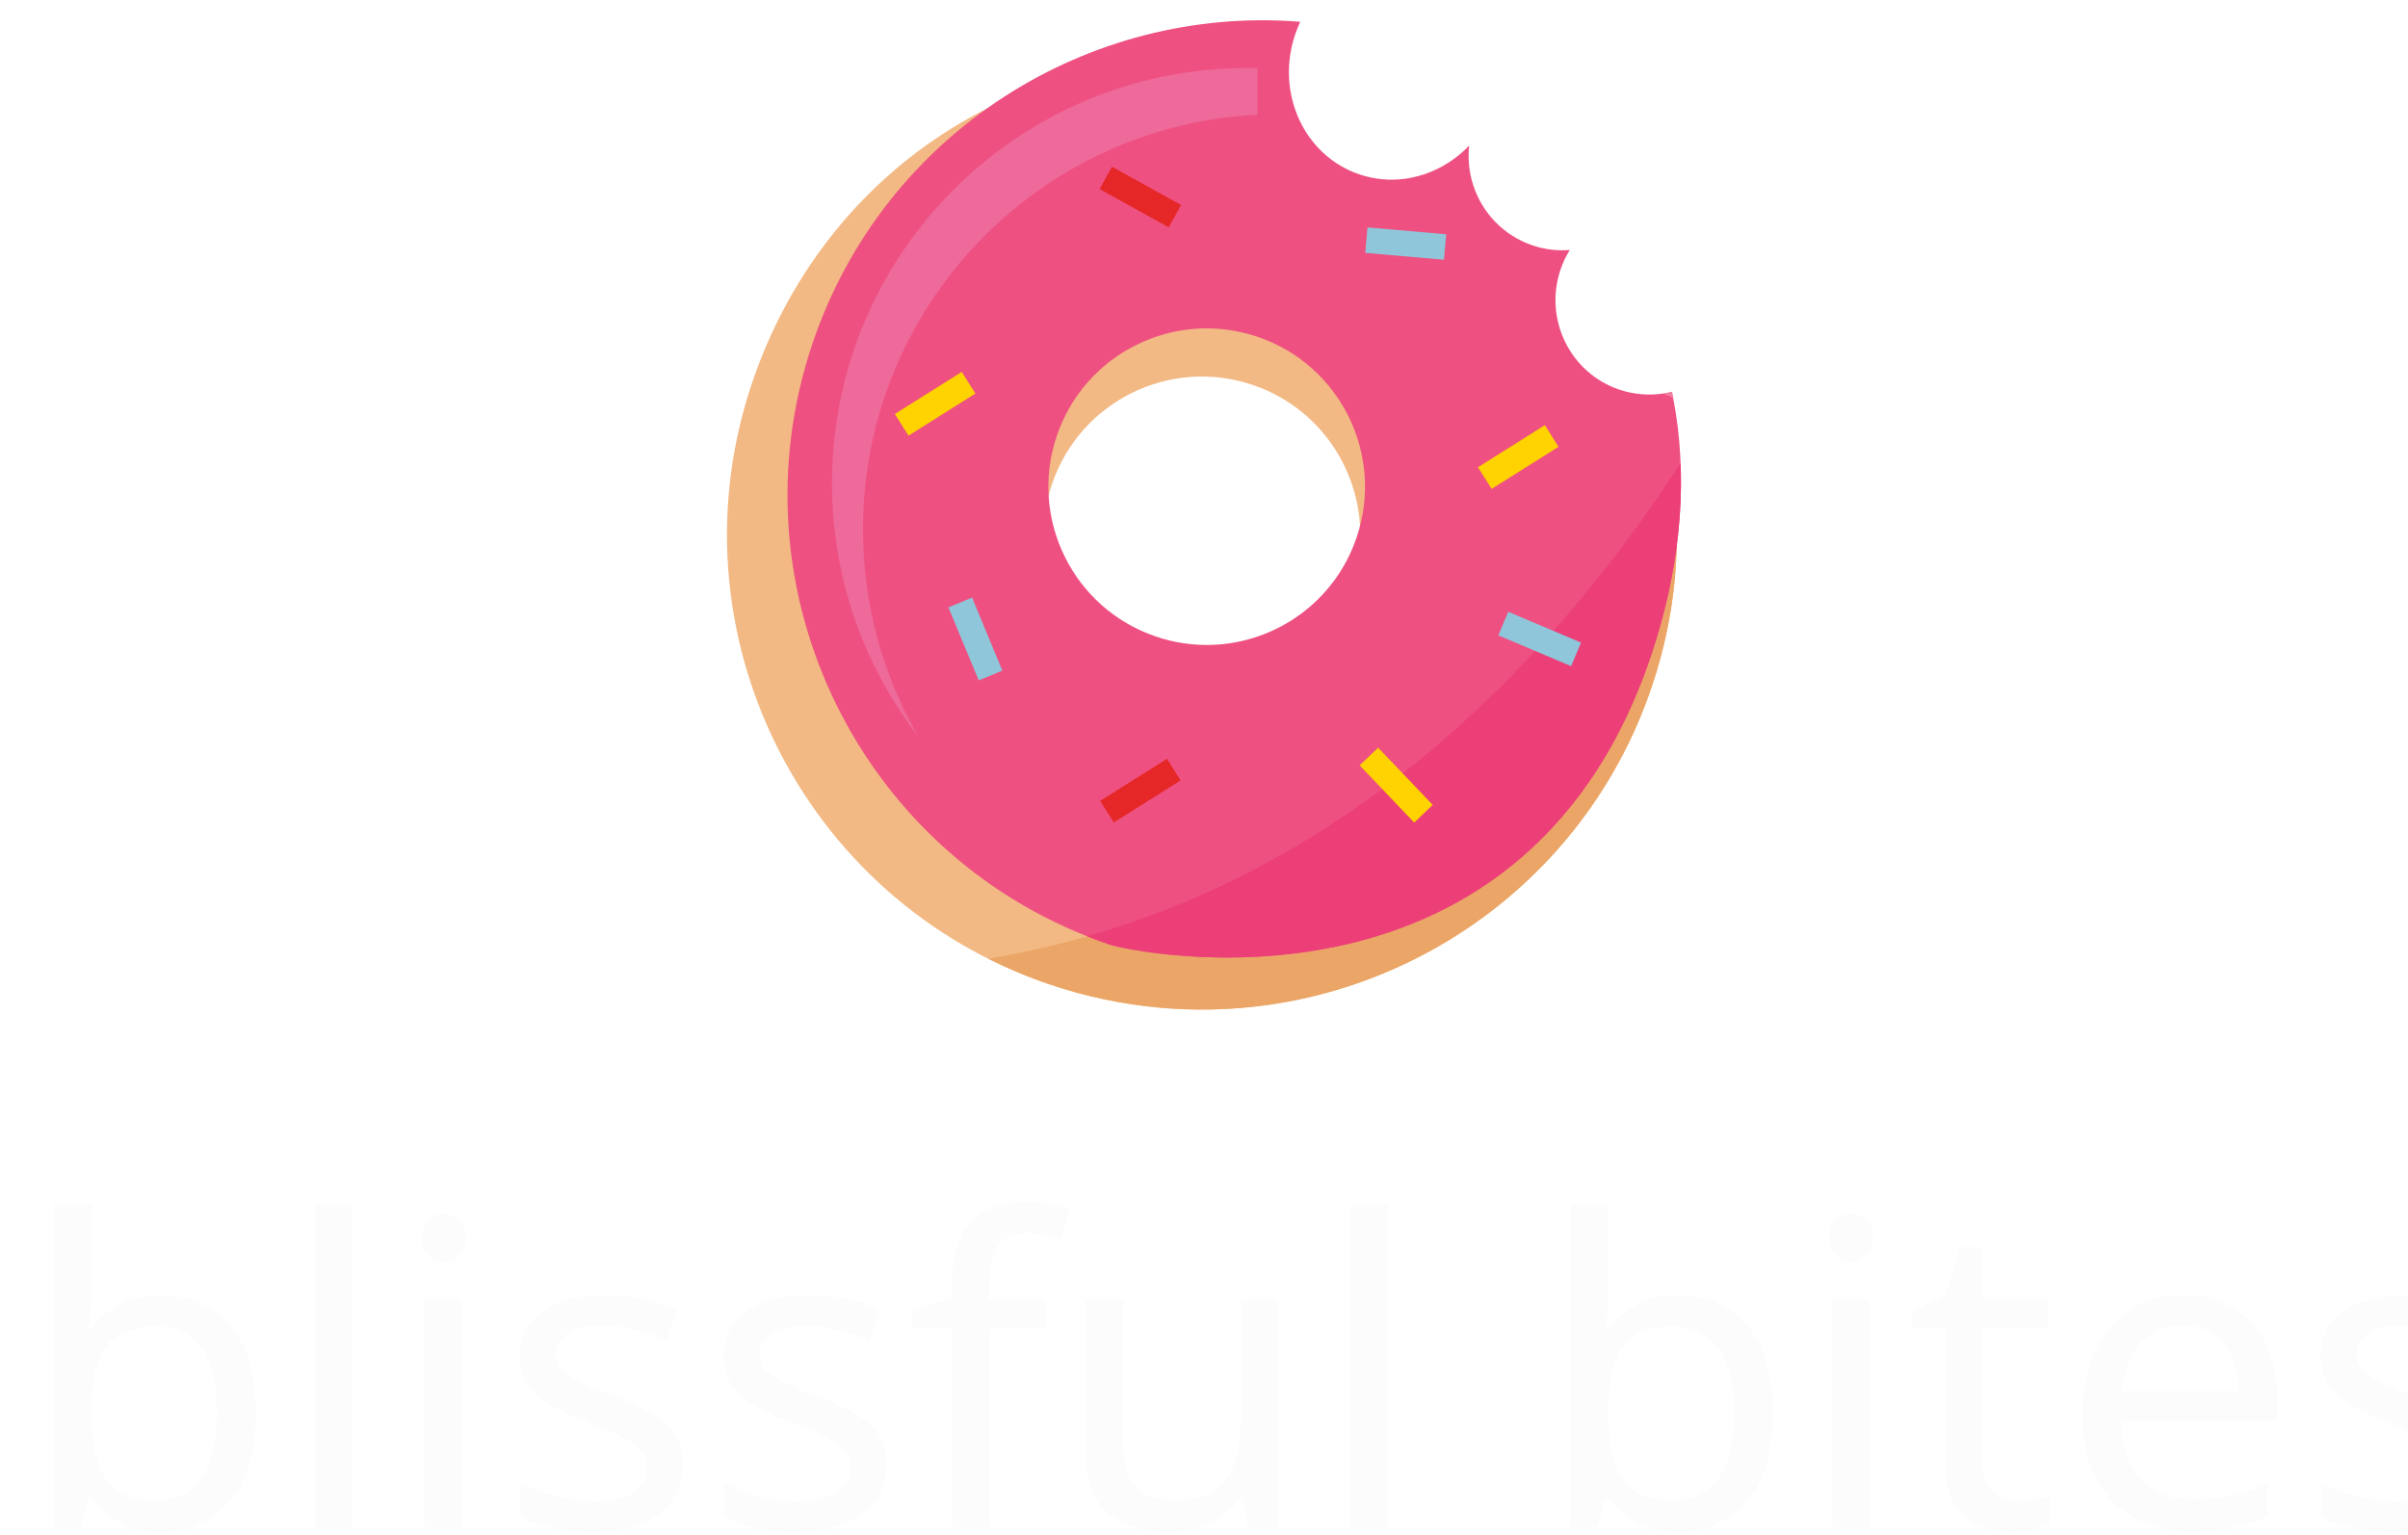
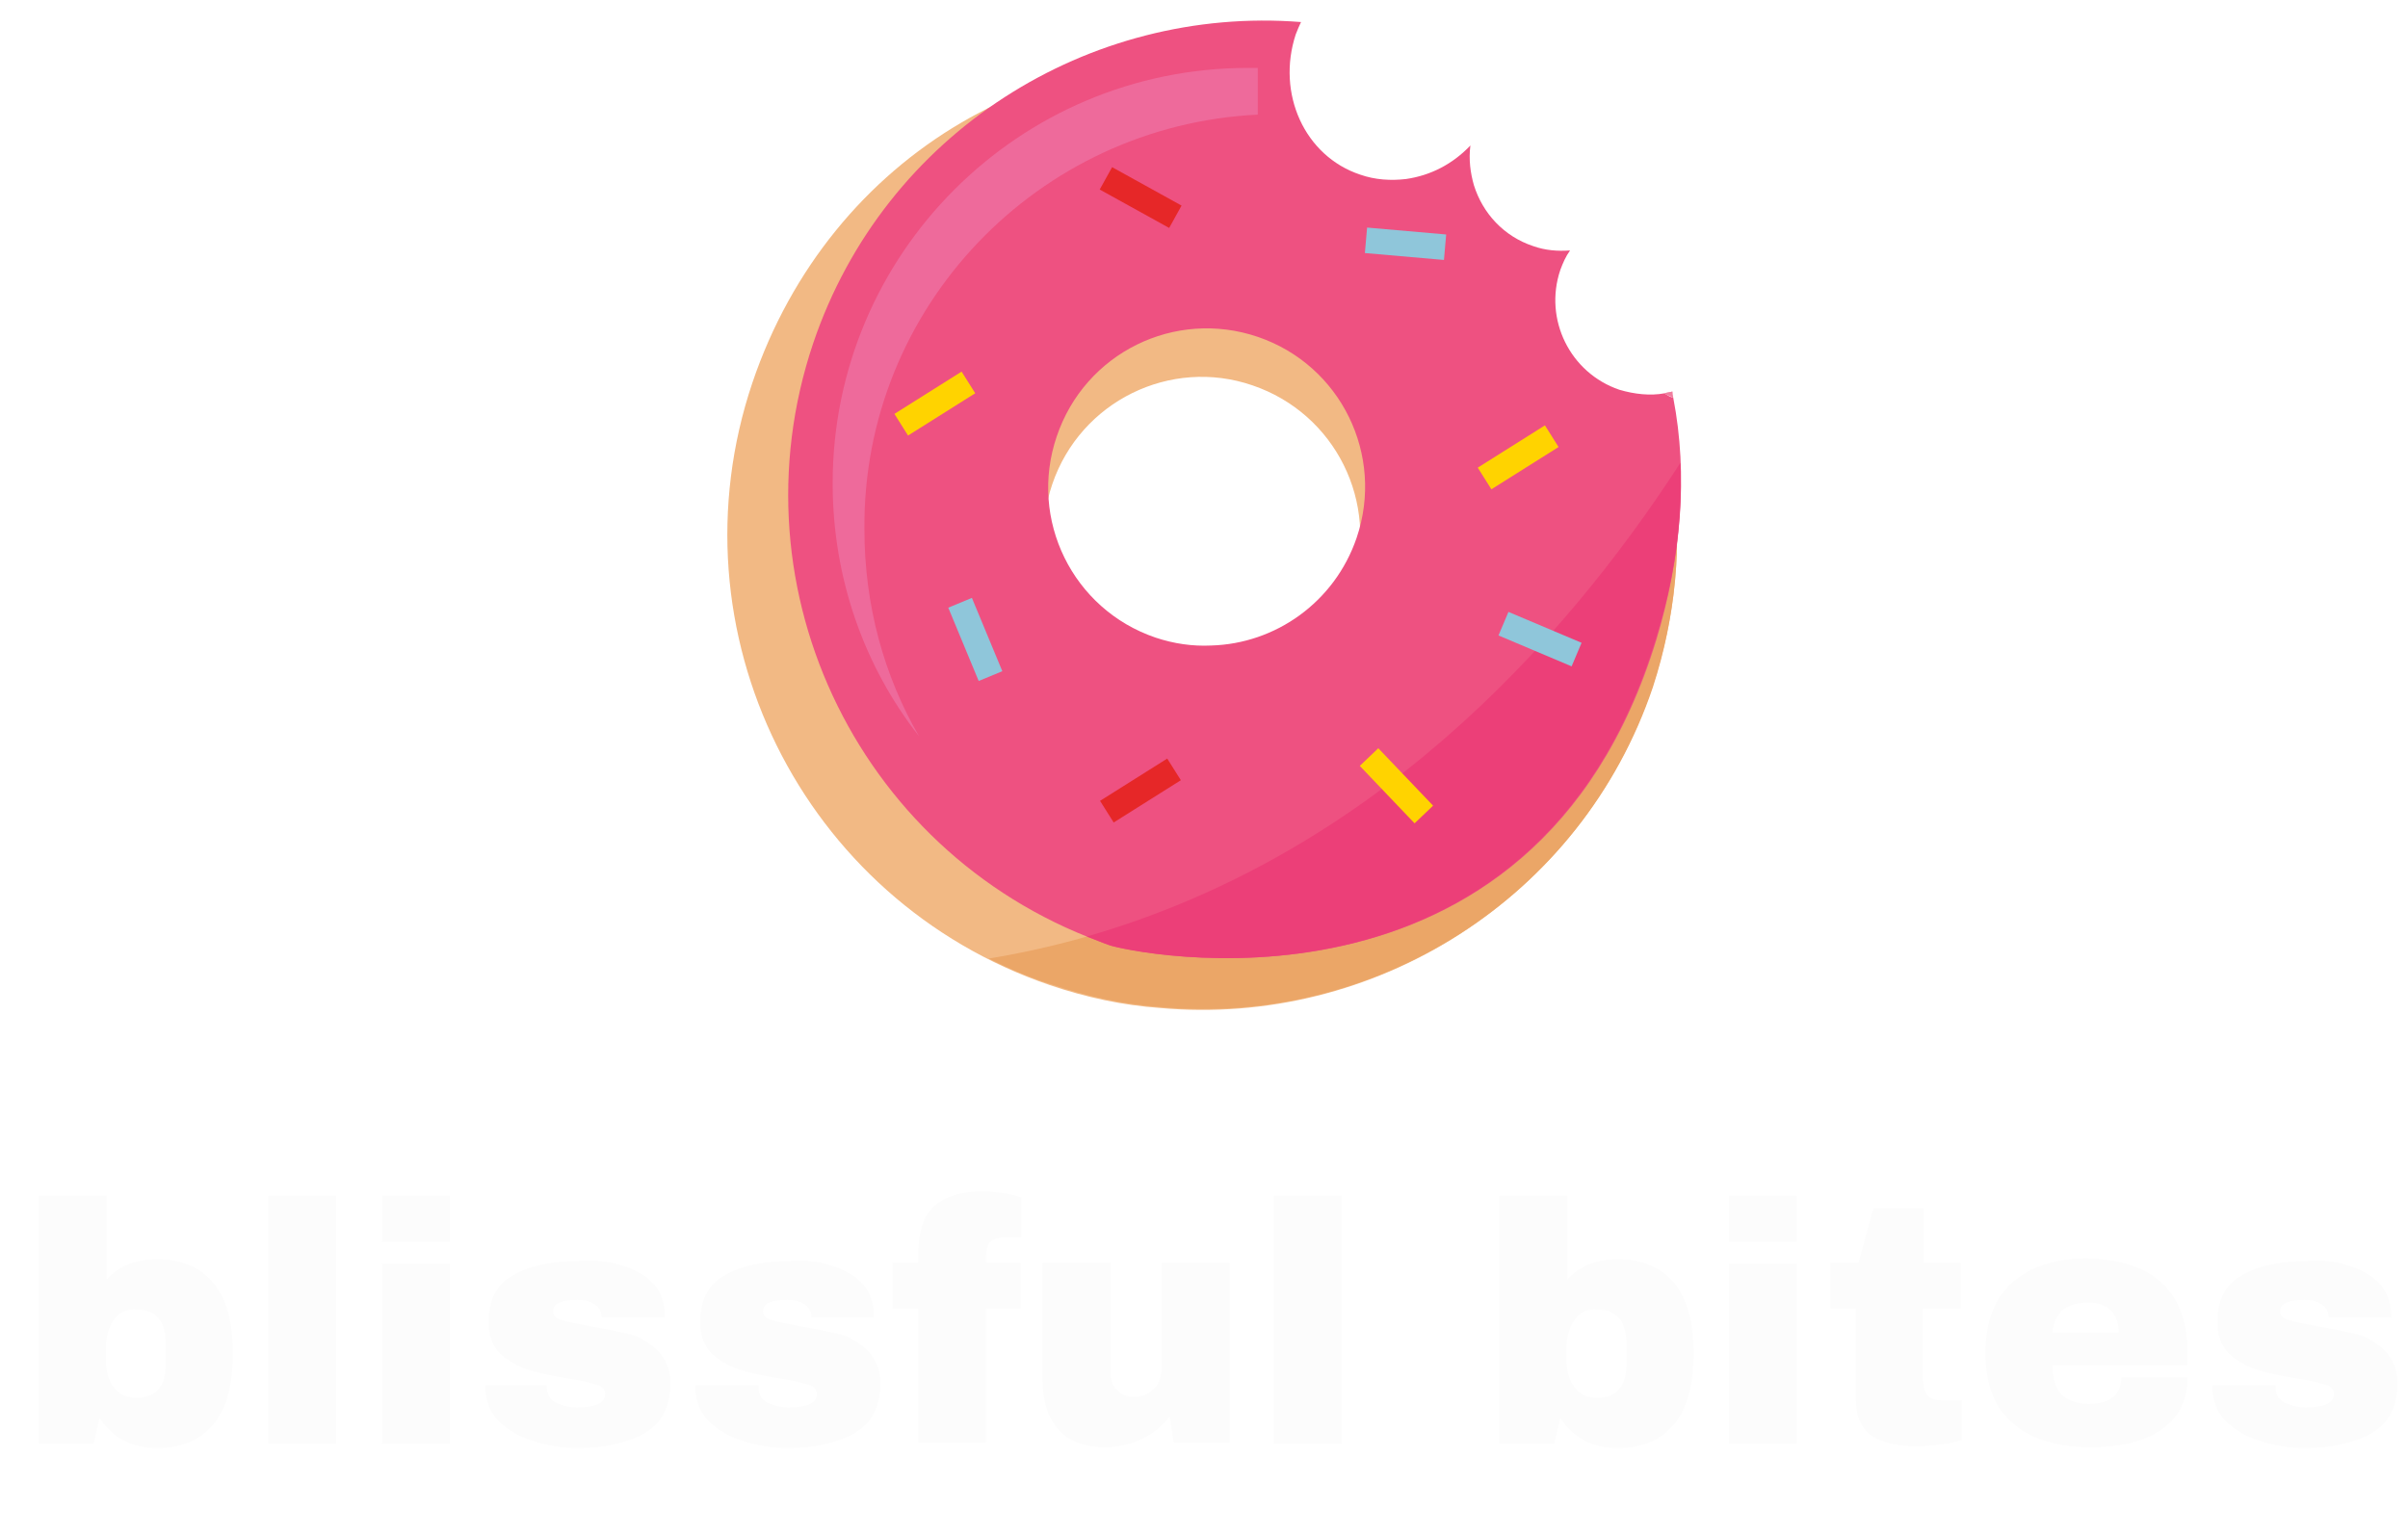
<svg xmlns="http://www.w3.org/2000/svg" version="1.1" id="Capa_1" x="0px" y="0px" viewBox="0 0 273 174" style="enable-background:new 0 0 273 174;" xml:space="preserve">
  <style type="text/css">
- 	.st0{fill:#F2B984;}
- 	.st1{fill:#EBA667;}
- 	.st2{fill:#F07D9E;}
- 	.st3{fill:#EE5181;}
- 	.st4{fill:#EC3F78;}
- 	.st5{fill:#EE6A9B;}
- 	.st6{fill:#8FC6DA;}
- 	.st7{fill:#FFD300;}
- 	.st8{fill:#E62728;}
- 	.st9{fill:#FCFCFC;}
- 	.st10{font-family:'DMSerifDisplay-Regular';}
- 	.st11{font-size:48.188px;}
+ 	.st0{enable-background:new    ;}
+ 	.st1{fill:#FCFCFC;}
+ 	.st2{fill:#F2B984;}
+ 	.st3{fill:#EBA667;}
+ 	.st4{fill:#F07D9E;}
+ 	.st5{fill:#EE5181;}
+ 	.st6{fill:#EC3F78;}
+ 	.st7{fill:#EE6A9B;}
+ 	.st8{fill:#8FC6DA;}
+ 	.st9{fill:#FFD300;}
+ 	.st10{fill:#E62728;}
</style>
  <g>
-     <text transform="matrix(1 0 0 1 2.0081 173.1732)" class="st9 st10 st11">blissful bites</text>
+     <g class="st0">
+       <path class="st1" d="M17.8,142.8c2.8,0,4.9,0.9,6.4,2.7c1.5,1.8,2.2,4.4,2.2,8c0,3.5-0.7,6.2-2.2,8c-1.5,1.8-3.6,2.7-6.4,2.7    c-2.8,0-5-1.1-6.5-3.4l-0.7,2.9H4.4v-28.1h7.7v9.5C13.5,143.5,15.5,142.8,17.8,142.8z M12.9,149.7c-0.6,0.8-0.9,1.9-0.9,3.2v1.3    c0,1.3,0.3,2.3,0.9,3.1c0.6,0.8,1.4,1.2,2.6,1.2c2.2,0,3.3-1.3,3.3-3.9v-2.1c0-2.7-1.1-4-3.3-4C14.3,148.4,13.4,148.9,12.9,149.7z    " />
+       <path class="st1" d="M30.4,163.7v-28.1h7.7v28.1H30.4z" />
+       <path class="st1" d="M43.3,140.8v-5.2H51v5.2H43.3z M43.3,163.7v-20.4H51v20.4H43.3z" />
+       <path class="st1" d="M72.6,144.4c1.9,1.1,2.8,2.7,2.8,5h-7.2c0-0.7-0.3-1.3-1-1.6c-0.5-0.3-1-0.4-1.7-0.4c-1.9,0-2.8,0.4-2.8,1.3    c0,0.5,0.3,0.8,1,1c0.6,0.2,1.7,0.4,3.2,0.7c1.8,0.3,3.3,0.6,4.5,0.9c1.2,0.3,2.3,1,3.2,1.9c0.9,0.9,1.4,2.1,1.4,3.7    c0,2.6-1,4.5-2.9,5.6c-1.9,1.1-4.5,1.7-7.6,1.7c-1.8,0-3.5-0.3-5.1-0.8c-1.6-0.5-2.9-1.3-3.9-2.3s-1.5-2.4-1.5-4H62v0.2    c0,0.9,0.4,1.5,1.1,1.8c0.7,0.3,1.5,0.5,2.3,0.5c2.1,0,3.2-0.5,3.2-1.5c0-0.5-0.3-0.9-1-1.1c-0.7-0.2-1.8-0.5-3.3-0.7    c-1.8-0.3-3.3-0.6-4.5-1c-1.2-0.4-2.2-1-3.1-1.8c-0.9-0.9-1.3-2.1-1.3-3.6c0-2.5,0.9-4.3,2.8-5.3c1.9-1.1,4.4-1.6,7.4-1.6    C68.4,142.8,70.7,143.3,72.6,144.4z" />
+       <path class="st1" d="M96.3,144.4c1.9,1.1,2.8,2.7,2.8,5H92c0-0.7-0.3-1.3-1-1.6c-0.5-0.3-1-0.4-1.7-0.4c-1.9,0-2.8,0.4-2.8,1.3    c0,0.5,0.3,0.8,1,1c0.6,0.2,1.7,0.4,3.2,0.7c1.8,0.3,3.3,0.6,4.5,0.9c1.2,0.3,2.3,1,3.2,1.9c0.9,0.9,1.4,2.1,1.4,3.7    c0,2.6-1,4.5-2.9,5.6c-1.9,1.1-4.5,1.7-7.6,1.7c-1.8,0-3.5-0.3-5.1-0.8c-1.6-0.5-2.9-1.3-3.9-2.3s-1.5-2.4-1.5-4h7.2v0.2    c0,0.9,0.4,1.5,1.1,1.8c0.7,0.3,1.5,0.5,2.3,0.5c2.1,0,3.2-0.5,3.2-1.5c0-0.5-0.3-0.9-1-1.1c-0.7-0.2-1.8-0.5-3.3-0.7    c-1.8-0.3-3.3-0.6-4.5-1c-1.2-0.4-2.2-1-3.1-1.8c-0.9-0.9-1.3-2.1-1.3-3.6c0-2.5,0.9-4.3,2.8-5.3c1.9-1.1,4.4-1.6,7.4-1.6    C92.1,142.8,94.4,143.3,96.3,144.4z" />
+       <path class="st1" d="M113.7,135.3c0.9,0.1,1.5,0.3,2.1,0.5v4.5H114c-0.8,0-1.4,0.2-1.7,0.5c-0.3,0.3-0.5,0.8-0.5,1.6v0.8h3.9v5.2    h-3.9v15.2h-7.7v-15.2h-2.9v-5.2h2.9v-0.9c0-2.6,0.6-4.5,1.9-5.6c1.3-1.1,3.1-1.6,5.5-1.6C112.2,135.1,112.9,135.2,113.7,135.3z" />
+       <path class="st1" d="M133.1,163.7l-0.5-3.1c-0.8,1.1-1.9,2-3.2,2.6c-1.3,0.6-2.7,0.9-4.1,0.9c-2.4,0-4.2-0.7-5.3-2    c-1.2-1.3-1.8-3.2-1.8-5.7v-13.2h7.7v12.3c0,0.9,0.2,1.6,0.7,2.1c0.5,0.5,1.1,0.8,1.9,0.8c1,0,1.7-0.3,2.3-0.9    c0.6-0.6,0.9-1.4,0.9-2.3v-12h7.7v20.4H133.1z" />
+       <path class="st1" d="M144.4,163.7v-28.1h7.7v28.1H144.4z" />
+       <path class="st1" d="M183.4,142.8c2.8,0,4.9,0.9,6.4,2.7c1.5,1.8,2.2,4.4,2.2,8c0,3.5-0.7,6.2-2.2,8c-1.5,1.8-3.6,2.7-6.4,2.7    c-2.8,0-5-1.1-6.5-3.4l-0.7,2.9H170v-28.1h7.7v9.5C179.1,143.5,181.1,142.8,183.4,142.8z M178.5,149.7c-0.6,0.8-0.9,1.9-0.9,3.2    v1.3c0,1.3,0.3,2.3,0.9,3.1c0.6,0.8,1.4,1.2,2.6,1.2c2.2,0,3.3-1.3,3.3-3.9v-2.1c0-2.7-1.1-4-3.3-4    C179.9,148.4,179,148.9,178.5,149.7z" />
+       <path class="st1" d="M196,140.8v-5.2h7.7v5.2H196z M196,163.7v-20.4h7.7v20.4H196z" />
+       <path class="st1" d="M222.3,143.2v5.2h-4.3v7.8c0,0.9,0.2,1.6,0.5,2c0.3,0.4,0.9,0.6,1.7,0.6h2.2v4.5c-0.6,0.2-1.4,0.4-2.4,0.5    c-1,0.1-1.8,0.2-2.6,0.2c-2.3,0-4-0.4-5.2-1.2c-1.2-0.8-1.8-2.2-1.8-4.2v-10.2h-2.9v-5.2h3.2l1.7-6.2h5.7v6.2H222.3z" />
+       <path class="st1" d="M245,145.4c2,1.8,3,4.4,3,8.1v1.3h-15.3c0,1.5,0.3,2.6,1,3.3s1.7,1.1,3.1,1.1c1.3,0,2.2-0.3,2.8-0.8    s0.9-1.3,0.9-2.2h7.5c0,2.5-0.9,4.4-2.8,5.8c-1.9,1.4-4.6,2.1-8.2,2.1c-3.8,0-6.7-0.9-8.8-2.7c-2.1-1.8-3.1-4.4-3.1-8    c0-3.5,1-6.2,3.1-8c2-1.8,4.9-2.7,8.4-2.7C240.2,142.8,243,143.6,245,145.4z M232.7,151.1h7.5c0-1.1-0.3-1.9-0.9-2.5    c-0.6-0.6-1.5-0.9-2.5-0.9C234.3,147.7,232.9,148.8,232.7,151.1z" />
+       <path class="st1" d="M268.3,144.4c1.9,1.1,2.8,2.7,2.8,5H264c0-0.7-0.3-1.3-1-1.6c-0.5-0.3-1-0.4-1.7-0.4c-1.9,0-2.8,0.4-2.8,1.3    c0,0.5,0.3,0.8,1,1c0.6,0.2,1.7,0.4,3.2,0.7c1.8,0.3,3.3,0.6,4.5,0.9s2.3,1,3.2,1.9c0.9,0.9,1.4,2.1,1.4,3.7c0,2.6-1,4.5-2.9,5.6    c-1.9,1.1-4.5,1.7-7.6,1.7c-1.8,0-3.5-0.3-5.1-0.8c-1.6-0.5-2.9-1.3-3.9-2.3s-1.5-2.4-1.5-4h7.2v0.2c0,0.9,0.4,1.5,1.1,1.8    c0.7,0.3,1.5,0.5,2.3,0.5c2.1,0,3.2-0.5,3.2-1.5c0-0.5-0.3-0.9-1-1.1c-0.7-0.2-1.8-0.5-3.3-0.7c-1.8-0.3-3.3-0.6-4.5-1    c-1.2-0.4-2.2-1-3.1-1.8c-0.9-0.9-1.3-2.1-1.3-3.6c0-2.5,0.9-4.3,2.8-5.3c1.9-1.1,4.4-1.6,7.4-1.6    C264.1,142.8,266.4,143.3,268.3,144.4z" />
+     </g>
    <g>
      <g id="XMLID_00000100358087873906919980000009880567035696417980_">
-         <path id="XMLID_00000089554613329375677900000010912202008521455289_" class="st0" d="M189.14,50.51     c-0.04-0.21-0.08-0.42-0.12-0.63c-0.3,0.08-0.61,0.14-0.92,0.19c-1.64,0.26-3.37,0.14-5.06-0.43     c-5.58-1.89-10.97-7.99-9.06-13.61c0.27-0.79-0.58-1.54-0.15-2.22c-1.39,0.11-2.83-0.05-4.24-0.53     c-3.32-1.13-5.72-3.74-6.72-6.86c-0.45-1.41-0.61-2.92-0.45-4.45c-1.97,2.06-2.14,3.39-4.86,3.76c-1.7,0.23-3.47,0.08-5.18-0.5     c-6.27-2.12-9.52-9.24-7.27-15.88c0.17-0.49,0.36-0.96,0.57-1.42c0.01-0.02,0.02-0.04,0.03-0.06     c-26.17-5.31-51.63,9.54-60.43,35.5c-9.54,28.16,5.55,58.72,33.71,68.26c4.13,1.4,8.3,2.26,12.46,2.64     c24.21,2.19,47.66-12.32,55.8-36.35C190.35,68.77,190.85,59.36,189.14,50.51z M153.26,66.4c-2.47,7.3-9.18,11.96-16.46,12.18     c-2.08,0.06-4.21-0.24-6.29-0.94c-9.39-3.18-14.42-13.37-11.24-22.75c3.18-9.39,13.37-14.42,22.75-11.24     c0.01,0,0.03,0.01,0.04,0.01C151.43,46.86,156.44,57.03,153.26,66.4z" />
+         <path id="XMLID_00000089554613329375677900000010912202008521455289_" class="st2" d="M189.1,50.5c0-0.2-0.1-0.4-0.1-0.6     c-0.3,0.1-0.6,0.1-0.9,0.2c-1.6,0.3-3.4,0.1-5.1-0.4c-5.6-1.9-11-8-9.1-13.6c0.3-0.8-0.6-1.5-0.1-2.2c-1.4,0.1-2.8,0-4.2-0.5     c-3.3-1.1-5.7-3.7-6.7-6.9c-0.4-1.4-0.6-2.9-0.4-4.5c-2,2.1-2.1,3.4-4.9,3.8c-1.7,0.2-3.5,0.1-5.2-0.5c-6.3-2.1-9.5-9.2-7.3-15.9     c0.2-0.5,0.4-1,0.6-1.4c0,0,0,0,0-0.1c-26.2-5.3-51.6,9.5-60.4,35.5c-9.5,28.2,5.6,58.7,33.7,68.3c4.1,1.4,8.3,2.3,12.5,2.6     c24.2,2.2,47.7-12.3,55.8-36.3C190.4,68.8,190.9,59.4,189.1,50.5z M153.3,66.4c-2.5,7.3-9.2,12-16.5,12.2     c-2.1,0.1-4.2-0.2-6.3-0.9c-9.4-3.2-14.4-13.4-11.2-22.8c3.2-9.4,13.4-14.4,22.7-11.2c0,0,0,0,0,0     C151.4,46.9,156.4,57,153.3,66.4z" />
      </g>
-       <path class="st1" d="M189.67,53.81c-15.26,23.08-40.16,48.65-77.64,54.9c2.22,1.11,4.54,2.09,6.96,2.91    c4.13,1.4,8.3,2.26,12.46,2.64c24.21,2.19,47.66-12.32,55.8-36.35C189.97,69.9,190.69,61.68,189.67,53.81z" />
+       <path class="st3" d="M189.7,53.8c-15.3,23.1-40.2,48.7-77.6,54.9c2.2,1.1,4.5,2.1,7,2.9c4.1,1.4,8.3,2.3,12.5,2.6    c24.2,2.2,47.7-12.3,55.8-36.3C190,69.9,190.7,61.7,189.7,53.8z" />
      <g id="XMLID_00000094615273603517612680000017437970846152785848_">
-         <path id="XMLID_00000006693459407405199740000016315377555168072068_" class="st2" d="M189.56,44.43     c-0.3,0.08-0.61,0.14-0.92,0.19c0.34,0.17,0.68,0.31,1.04,0.45C189.64,44.85,189.6,44.64,189.56,44.43z" />
+         <path id="XMLID_00000006693459407405199740000016315377555168072068_" class="st4" d="M189.6,44.4c-0.3,0.1-0.6,0.1-0.9,0.2     c0.3,0.2,0.7,0.3,1,0.5C189.6,44.8,189.6,44.6,189.6,44.4z" />
        <g id="XMLID_00000099642653324226333340000002923868615286368437_">
-           <path id="XMLID_00000007410693262090860860000007522172157876456639_" class="st3" d="M189.68,45.06      c-0.36-0.13-0.71-0.28-1.04-0.45c-1.64,0.26-3.37,0.14-5.06-0.43c-5.58-1.89-8.56-7.99-6.66-13.61      c0.27-0.79,0.62-1.54,1.05-2.22c-1.39,0.11-2.83-0.05-4.24-0.53c-3.32-1.13-5.72-3.74-6.72-6.86c-0.45-1.41-0.61-2.92-0.45-4.45      c-1.97,2.06-4.54,3.39-7.27,3.76c-1.7,0.23-3.47,0.08-5.18-0.5c-6.27-2.12-9.52-9.24-7.27-15.88c0.17-0.49,0.36-0.96,0.57-1.42      c-24.01-1.93-47.18,12.54-55.27,36.4c-9.54,28.16,5.55,58.72,33.71,68.26c2.03,0.69,48.01,10.92,61.93-34.67      C190.61,63.23,191.39,53.92,189.68,45.06z M153.8,60.95c-2.47,7.3-9.18,11.96-16.46,12.18c-2.08,0.06-4.21-0.24-6.29-0.95      c-9.39-3.18-14.42-13.37-11.24-22.75c3.18-9.39,13.37-14.42,22.75-11.24c0.01,0,0.03,0.01,0.04,0.01      C151.97,41.41,156.98,51.58,153.8,60.95z" />
+           <path id="XMLID_00000007410693262090860860000007522172157876456639_" class="st5" d="M189.7,45.1c-0.4-0.1-0.7-0.3-1-0.5      c-1.6,0.3-3.4,0.1-5.1-0.4c-5.6-1.9-8.6-8-6.7-13.6c0.3-0.8,0.6-1.5,1.1-2.2c-1.4,0.1-2.8,0-4.2-0.5c-3.3-1.1-5.7-3.7-6.7-6.9      c-0.4-1.4-0.6-2.9-0.4-4.5c-2,2.1-4.5,3.4-7.3,3.8c-1.7,0.2-3.5,0.1-5.2-0.5c-6.3-2.1-9.5-9.2-7.3-15.9c0.2-0.5,0.4-1,0.6-1.4      c-24-1.9-47.2,12.5-55.3,36.4c-9.5,28.2,5.6,58.7,33.7,68.3c2,0.7,48,10.9,61.9-34.7C190.6,63.2,191.4,53.9,189.7,45.1z       M153.8,61c-2.5,7.3-9.2,12-16.5,12.2c-2.1,0.1-4.2-0.2-6.3-0.9c-9.4-3.2-14.4-13.4-11.2-22.8C123,40,133.2,35,142.6,38.2      c0,0,0,0,0,0C152,41.4,157,51.6,153.8,61z" />
        </g>
      </g>
-       <path id="XMLID_00000109027150856819422630000010413138096669142428_" class="st2" d="M189.56,44.43    c-0.3,0.08-0.61,0.14-0.92,0.19c0.34,0.17,0.68,0.31,1.04,0.45C189.64,44.85,189.6,44.64,189.56,44.43z" />
-       <path class="st4" d="M190.53,52.5c-13.64,21.04-35.31,44.51-67.28,53.67c0.86,0.34,1.73,0.66,2.61,0.96    c2.03,0.69,48.01,10.92,61.93-34.67C189.83,65.78,190.79,59.06,190.53,52.5z" />
-       <path class="st5" d="M142.55,13.01V7.74c-0.38-0.01-0.77-0.02-1.15-0.02c-26,0-47.07,21.08-47.07,47.07    c0,10.8,3.64,20.75,9.76,28.7c-3.98-6.91-6.25-14.92-6.25-23.46C97.83,34.82,117.65,14.24,142.55,13.01z" />
-       <rect x="109.13" y="67.98" transform="matrix(0.9237 -0.3832 0.3832 0.9237 -19.3267 47.905)" class="st6" width="2.9" height="8.96" />
-       <rect x="157.92" y="23.14" transform="matrix(0.087 -0.9962 0.9962 0.087 117.9908 183.9828)" class="st6" width="2.9" height="8.96" />
-       <rect x="101.54" y="44.34" transform="matrix(0.8463 -0.5327 0.5327 0.8463 -8.1009 63.5118)" class="st7" width="8.96" height="2.9" />
-       <rect x="173.11" y="67.98" transform="matrix(0.3894 -0.9211 0.9211 0.3894 39.839 205.0284)" class="st6" width="2.9" height="8.96" />
-       <rect x="127.84" y="17.86" transform="matrix(0.4841 -0.875 0.875 0.4841 47.1483 124.6573)" class="st8" width="2.9" height="8.96" />
-       <rect x="156.83" y="84.55" transform="matrix(0.7236 -0.6903 0.6903 0.7236 -17.7009 133.8706)" class="st7" width="2.9" height="8.96" />
-       <rect x="124.81" y="88.21" transform="matrix(0.8463 -0.5327 0.5327 0.8463 -27.8925 82.6477)" class="st8" width="8.96" height="2.9" />
-       <rect x="167.65" y="50.38" transform="matrix(0.8463 -0.5327 0.5327 0.8463 -1.1573 99.655)" class="st7" width="8.96" height="2.9" />
+       <path id="XMLID_00000109027150856819422630000010413138096669142428_" class="st4" d="M189.6,44.4c-0.3,0.1-0.6,0.1-0.9,0.2    c0.3,0.2,0.7,0.3,1,0.5C189.6,44.8,189.6,44.6,189.6,44.4z" />
+       <path class="st6" d="M190.5,52.5c-13.6,21-35.3,44.5-67.3,53.7c0.9,0.3,1.7,0.7,2.6,1c2,0.7,48,10.9,61.9-34.7    C189.8,65.8,190.8,59.1,190.5,52.5z" />
+       <path class="st7" d="M142.6,13V7.7c-0.4,0-0.8,0-1.1,0c-26,0-47.1,21.1-47.1,47.1c0,10.8,3.6,20.8,9.8,28.7    c-4-6.9-6.2-14.9-6.2-23.5C97.8,34.8,117.7,14.2,142.6,13z" />
+       <rect x="109.1" y="68" transform="matrix(0.9237 -0.3832 0.3832 0.9237 -19.3258 47.9049)" class="st8" width="2.9" height="9" />
+       <rect x="157.9" y="23.1" transform="matrix(8.700071e-02 -0.9962 0.9962 8.700071e-02 117.989 183.985)" class="st8" width="2.9" height="9" />
+       <rect x="101.5" y="44.3" transform="matrix(0.8463 -0.5327 0.5327 0.8463 -8.0965 63.5123)" class="st9" width="9" height="2.9" />
+       <rect x="173.1" y="68" transform="matrix(0.3894 -0.9211 0.9211 0.3894 39.8473 205.0216)" class="st8" width="2.9" height="9" />
+       <rect x="127.8" y="17.9" transform="matrix(0.4841 -0.875 0.875 0.4841 47.1468 124.6525)" class="st10" width="2.9" height="9" />
+       <rect x="156.8" y="84.6" transform="matrix(0.7236 -0.6903 0.6903 0.7236 -17.6983 133.8721)" class="st9" width="2.9" height="9" />
+       <rect x="124.8" y="88.2" transform="matrix(0.8463 -0.5327 0.5327 0.8463 -27.8878 82.6513)" class="st10" width="9" height="2.9" />
+       <rect x="167.6" y="50.4" transform="matrix(0.8463 -0.5327 0.5327 0.8463 -1.152 99.6573)" class="st9" width="9" height="2.9" />
    </g>
  </g>
</svg>
